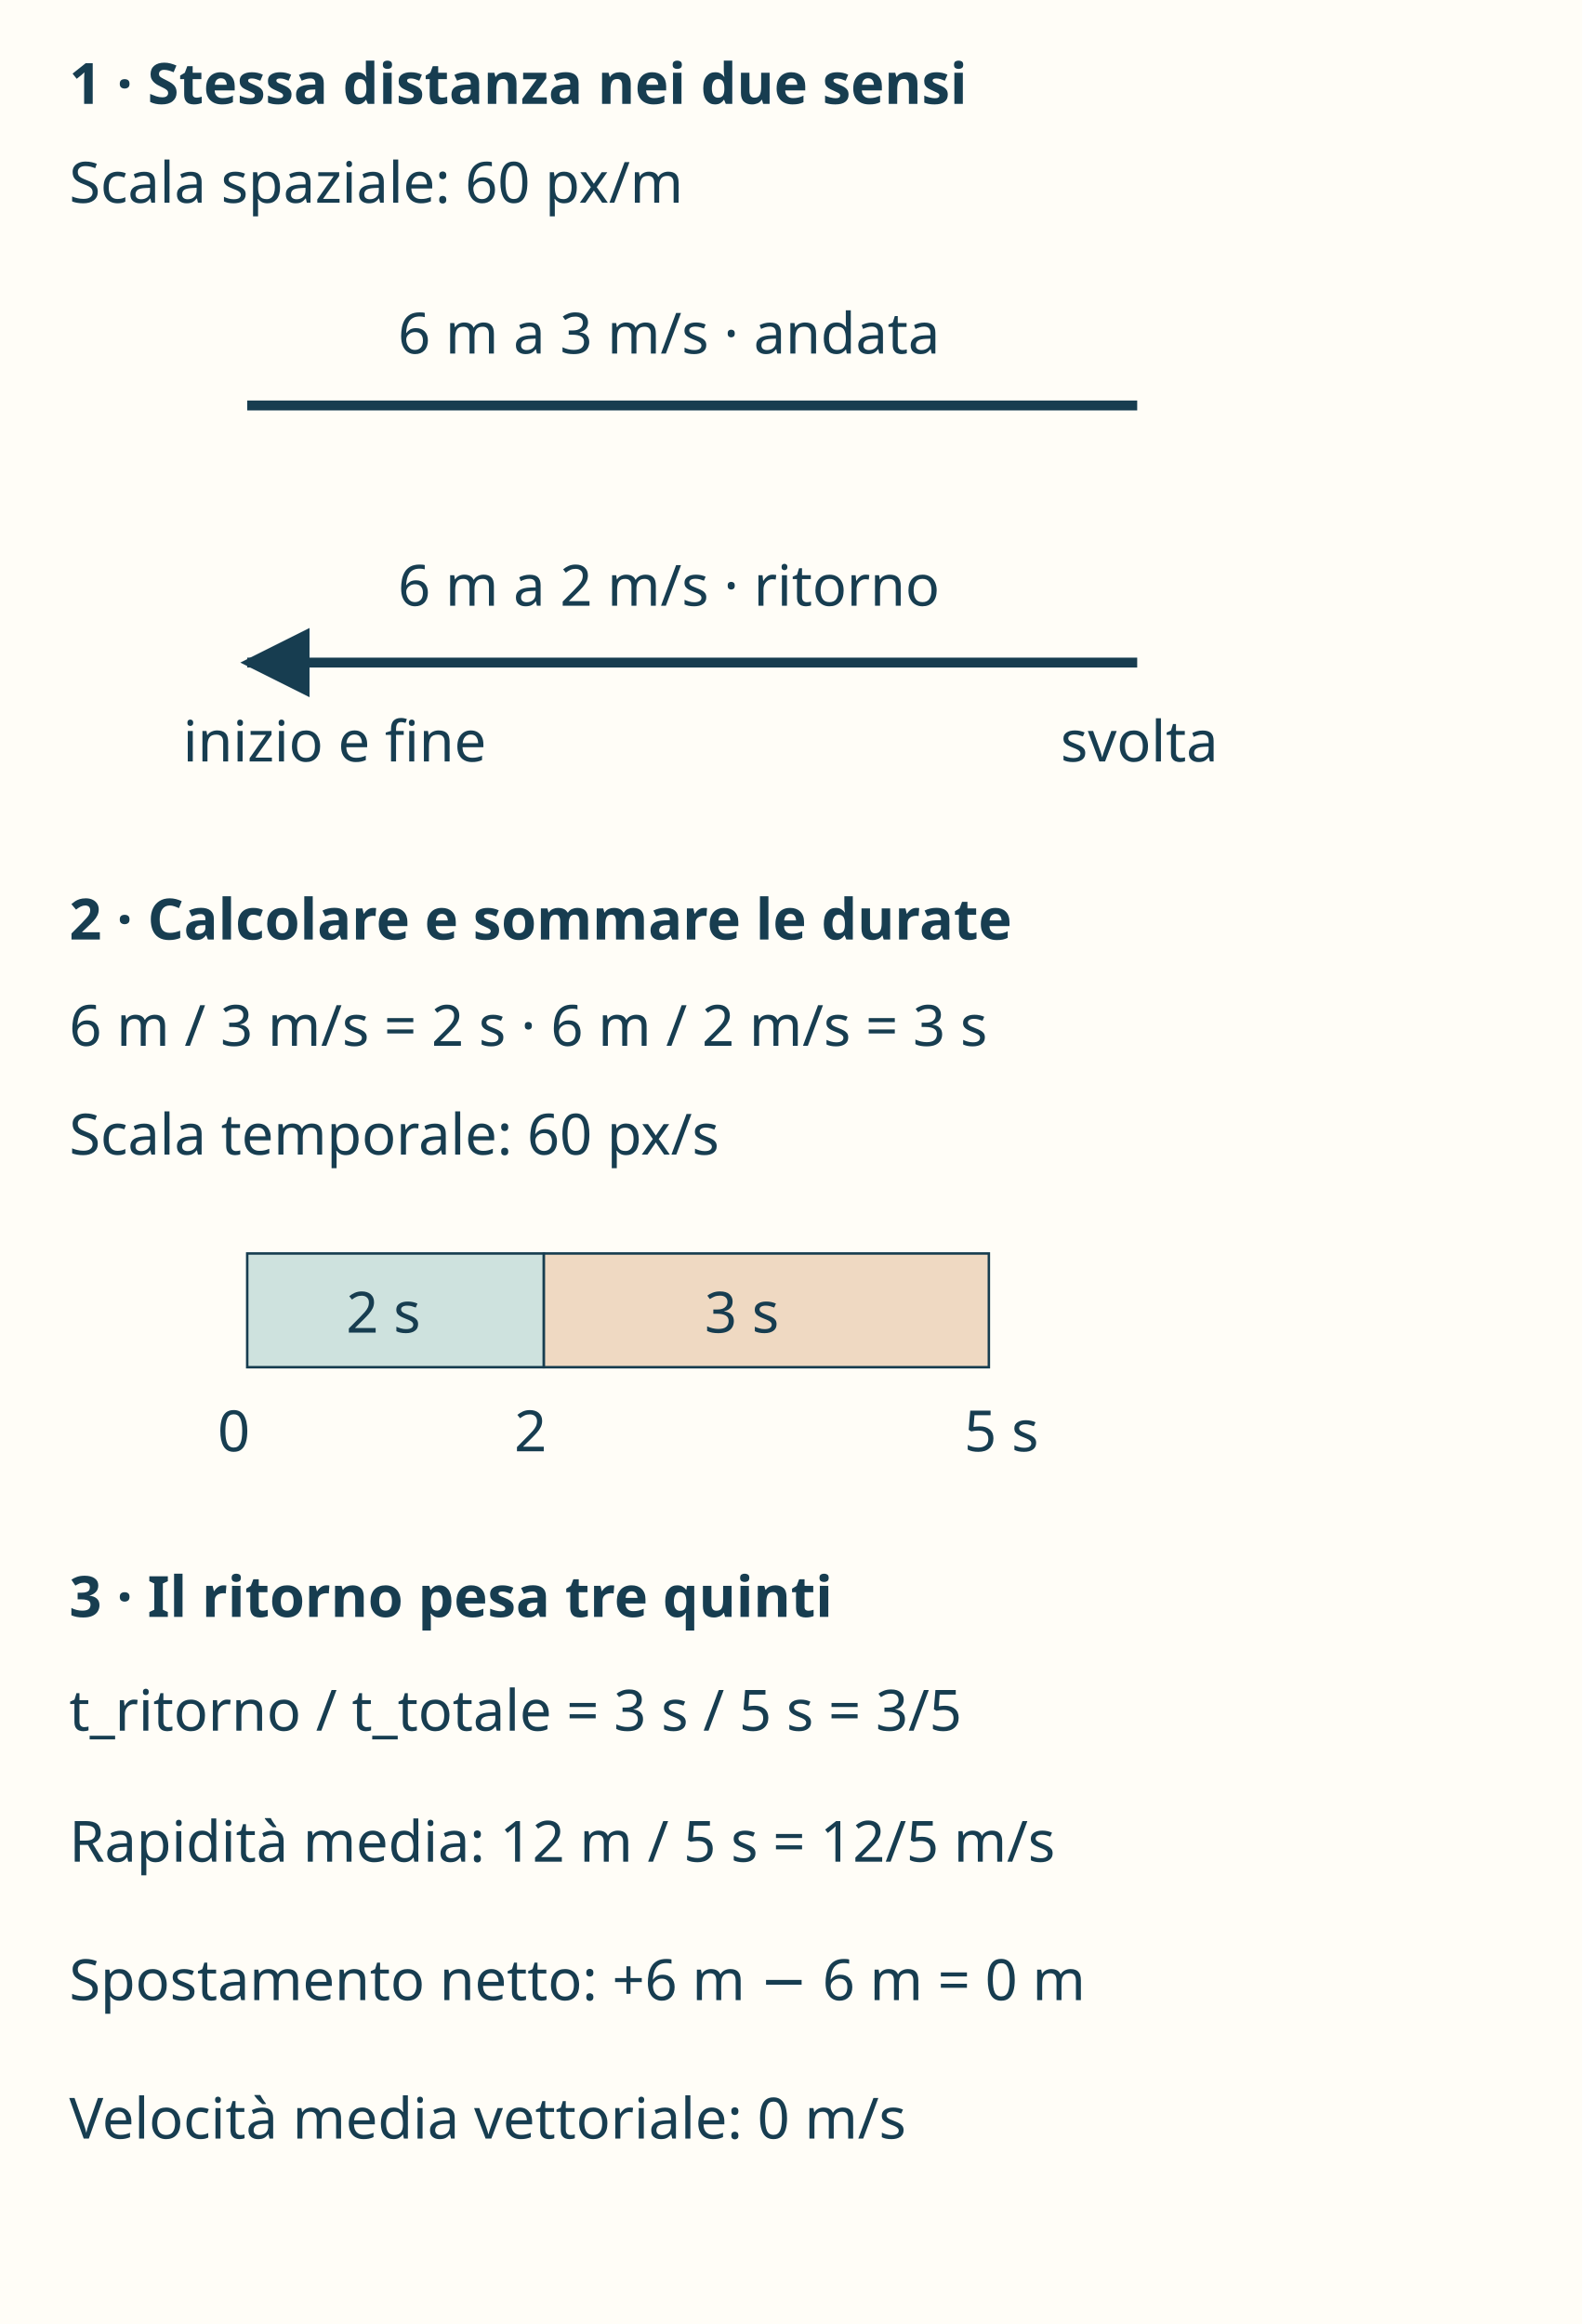
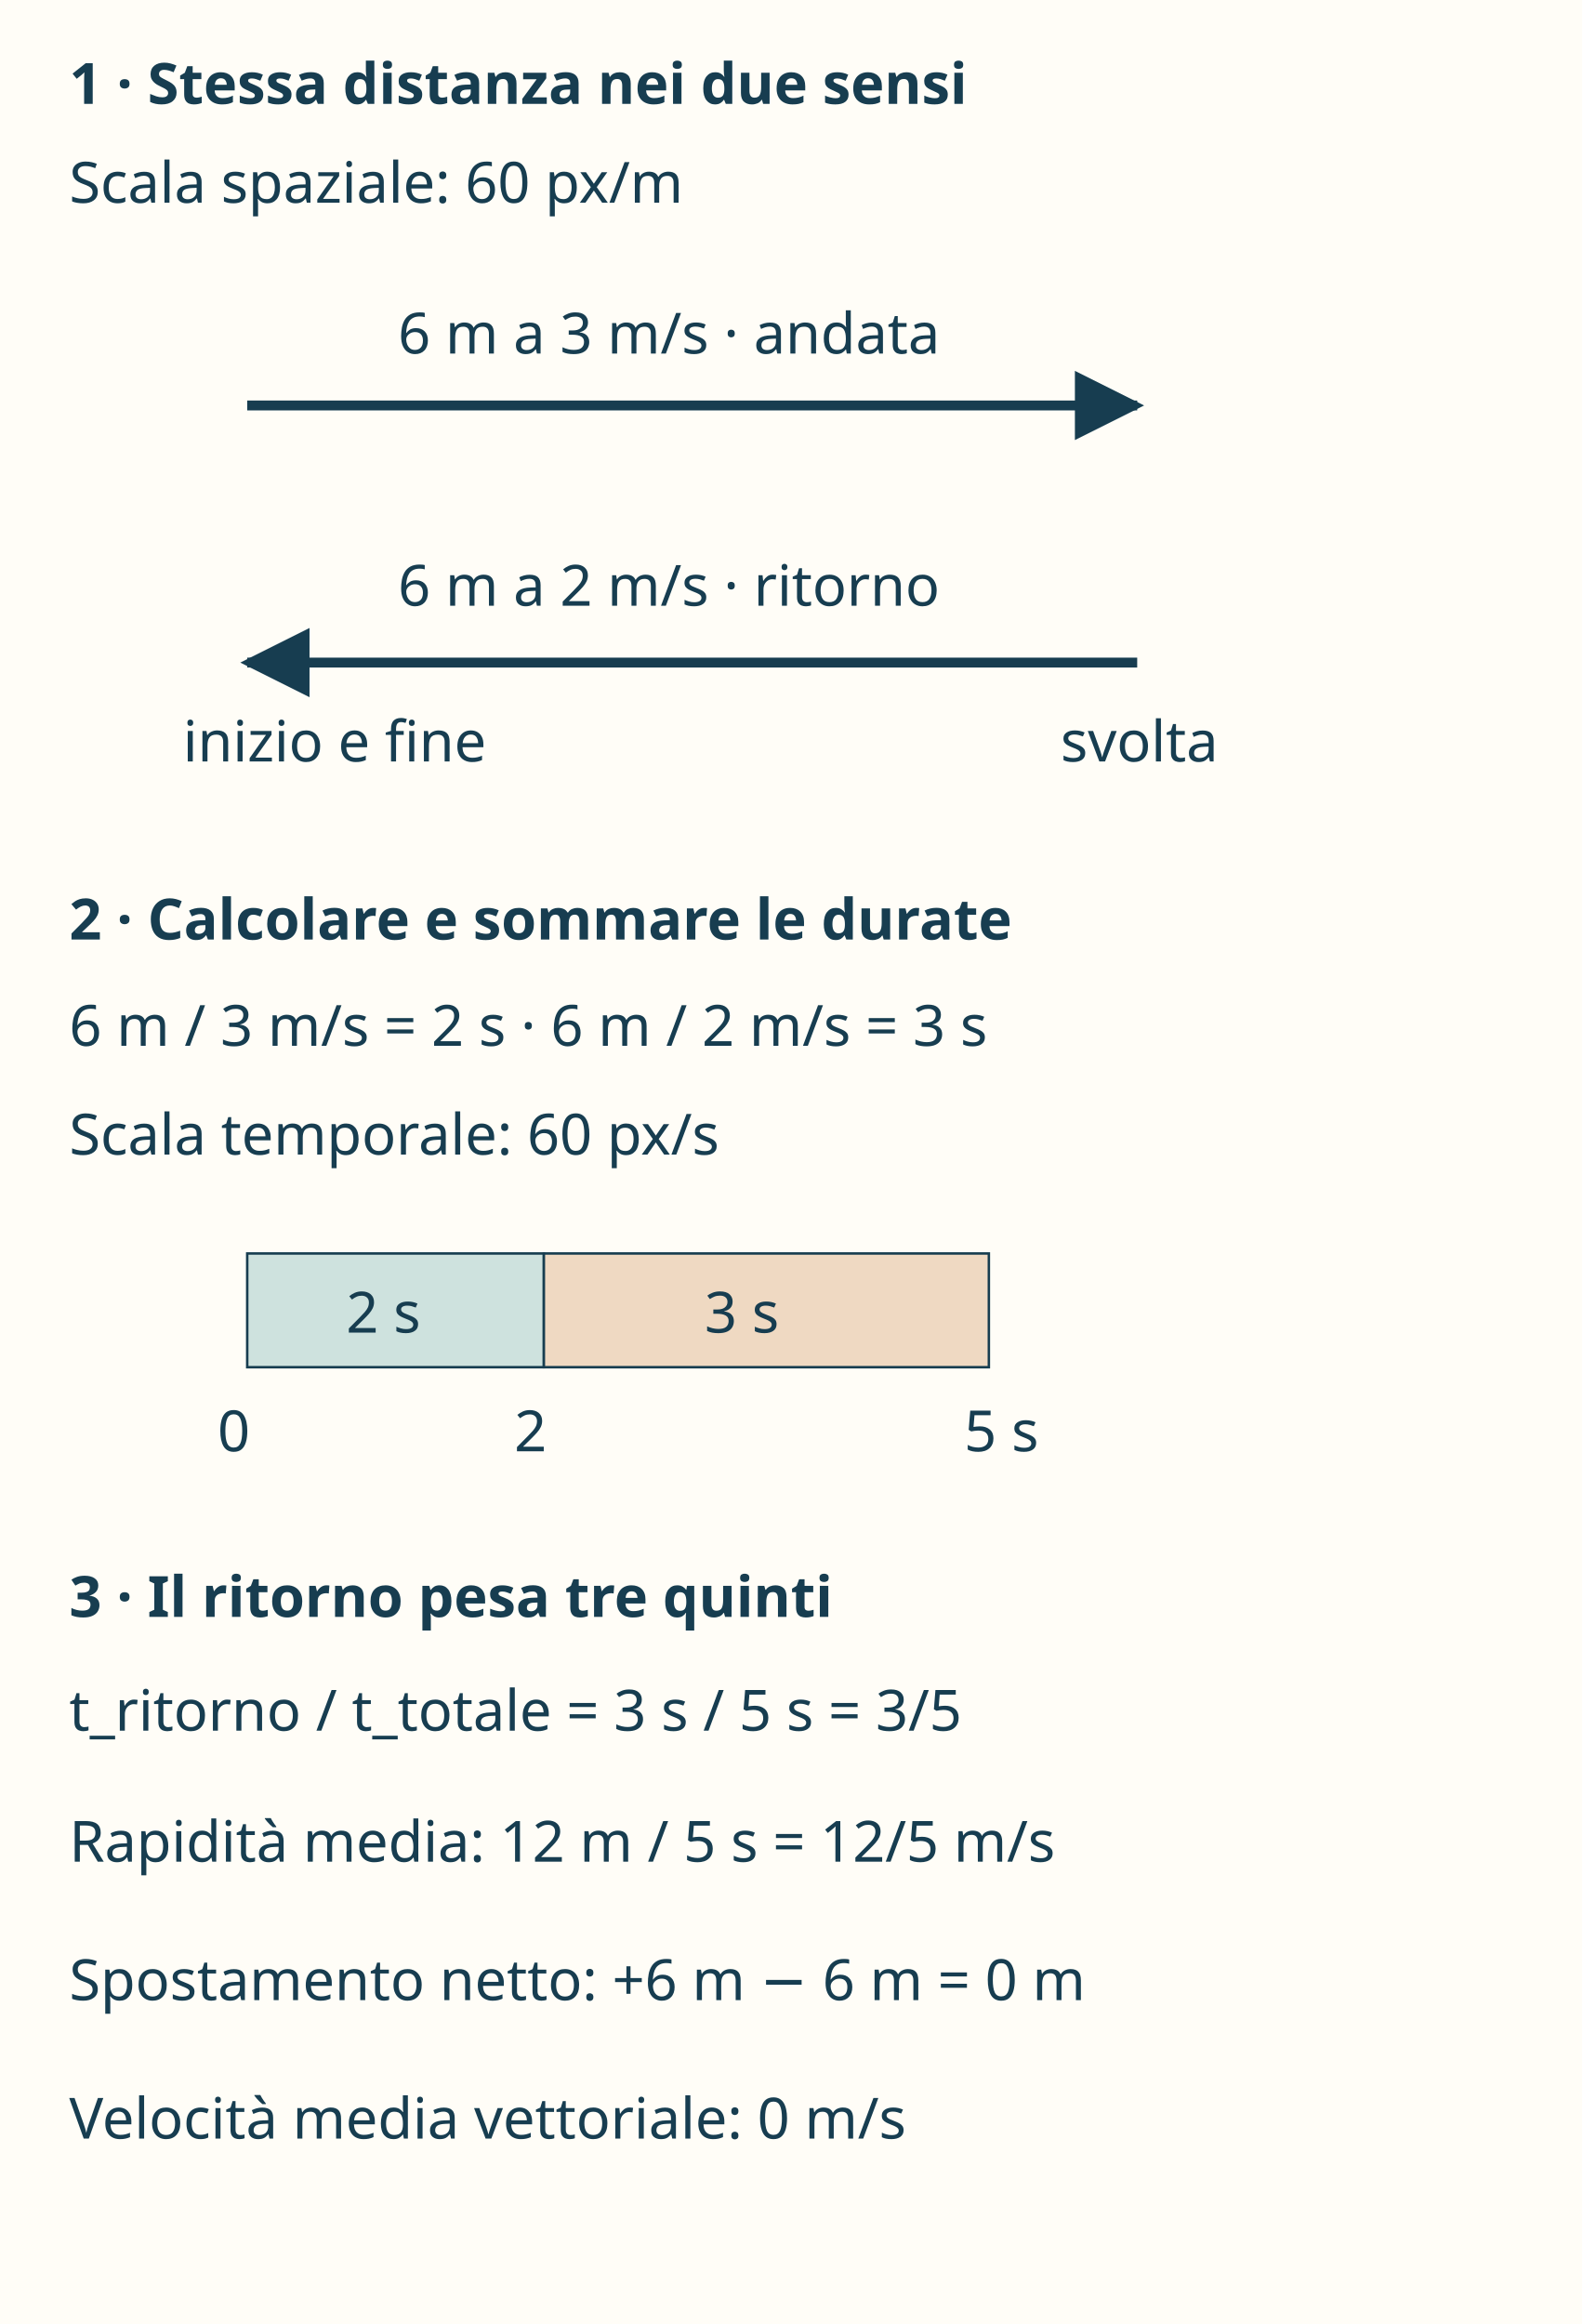
<svg xmlns="http://www.w3.org/2000/svg" width="640" height="940" viewBox="0 0 640 940" role="img" aria-labelledby="title desc">
  <defs>
    <marker id="arrow" viewBox="0 0 10 10" refX="9" refY="5" markerWidth="7" markerHeight="7" orient="auto-start-reverse">
      <path d="M0 0L10 5L0 10Z" fill="#173d50" />
    </marker>
  </defs>
  <rect width="640" height="940" fill="#fffdf7" />
  <g fill="#173d50" font-family="sans-serif" font-size="23">
    <text x="28" y="42" font-weight="bold">1 · Stessa distanza nei due sensi</text>
    <text x="28" y="82">Scala spaziale: 60 px/m</text>
-     <path d="M100 164H460M460 268H100" stroke="#173d50" stroke-width="4" marker-end="url(#arrow)" />
+     <path d="M100 164H460" stroke="#173d50" stroke-width="4" marker-end="url(#arrow)" />
+     <path d="M460 268H100" stroke="#173d50" stroke-width="4" marker-end="url(#arrow)" />
    <text x="161" y="143">6 m a 3 m/s · andata</text>
    <text x="161" y="245">6 m a 2 m/s · ritorno</text>
    <text x="74" y="308">inizio e fine</text>
    <text x="429" y="308">svolta</text>
    <text x="28" y="380" font-weight="bold">2 · Calcolare e sommare le durate</text>
    <text x="28" y="423">6 m / 3 m/s = 2 s · 6 m / 2 m/s = 3 s</text>
    <text x="28" y="467">Scala temporale: 60 px/s</text>
    <rect x="100" y="507" width="120" height="46" fill="#cee2de" stroke="#173d50" />
    <rect x="220" y="507" width="180" height="46" fill="#efd9c2" stroke="#173d50" />
    <text x="140" y="539">2 s</text>
    <text x="285" y="539">3 s</text>
    <text x="88" y="587">0</text>
    <text x="208" y="587">2</text>
    <text x="390" y="587">5 s</text>
    <text x="28" y="654" font-weight="bold">3 · Il ritorno pesa tre quinti</text>
    <text x="28" y="700">t_ritorno / t_totale = 3 s / 5 s = 3/5</text>
    <text x="28" y="753">Rapidità media: 12 m / 5 s = 12/5 m/s</text>
    <text x="28" y="809">Spostamento netto: +6 m − 6 m = 0 m</text>
    <text x="28" y="865">Velocità media vettoriale: 0 m/s</text>
  </g>
</svg>
